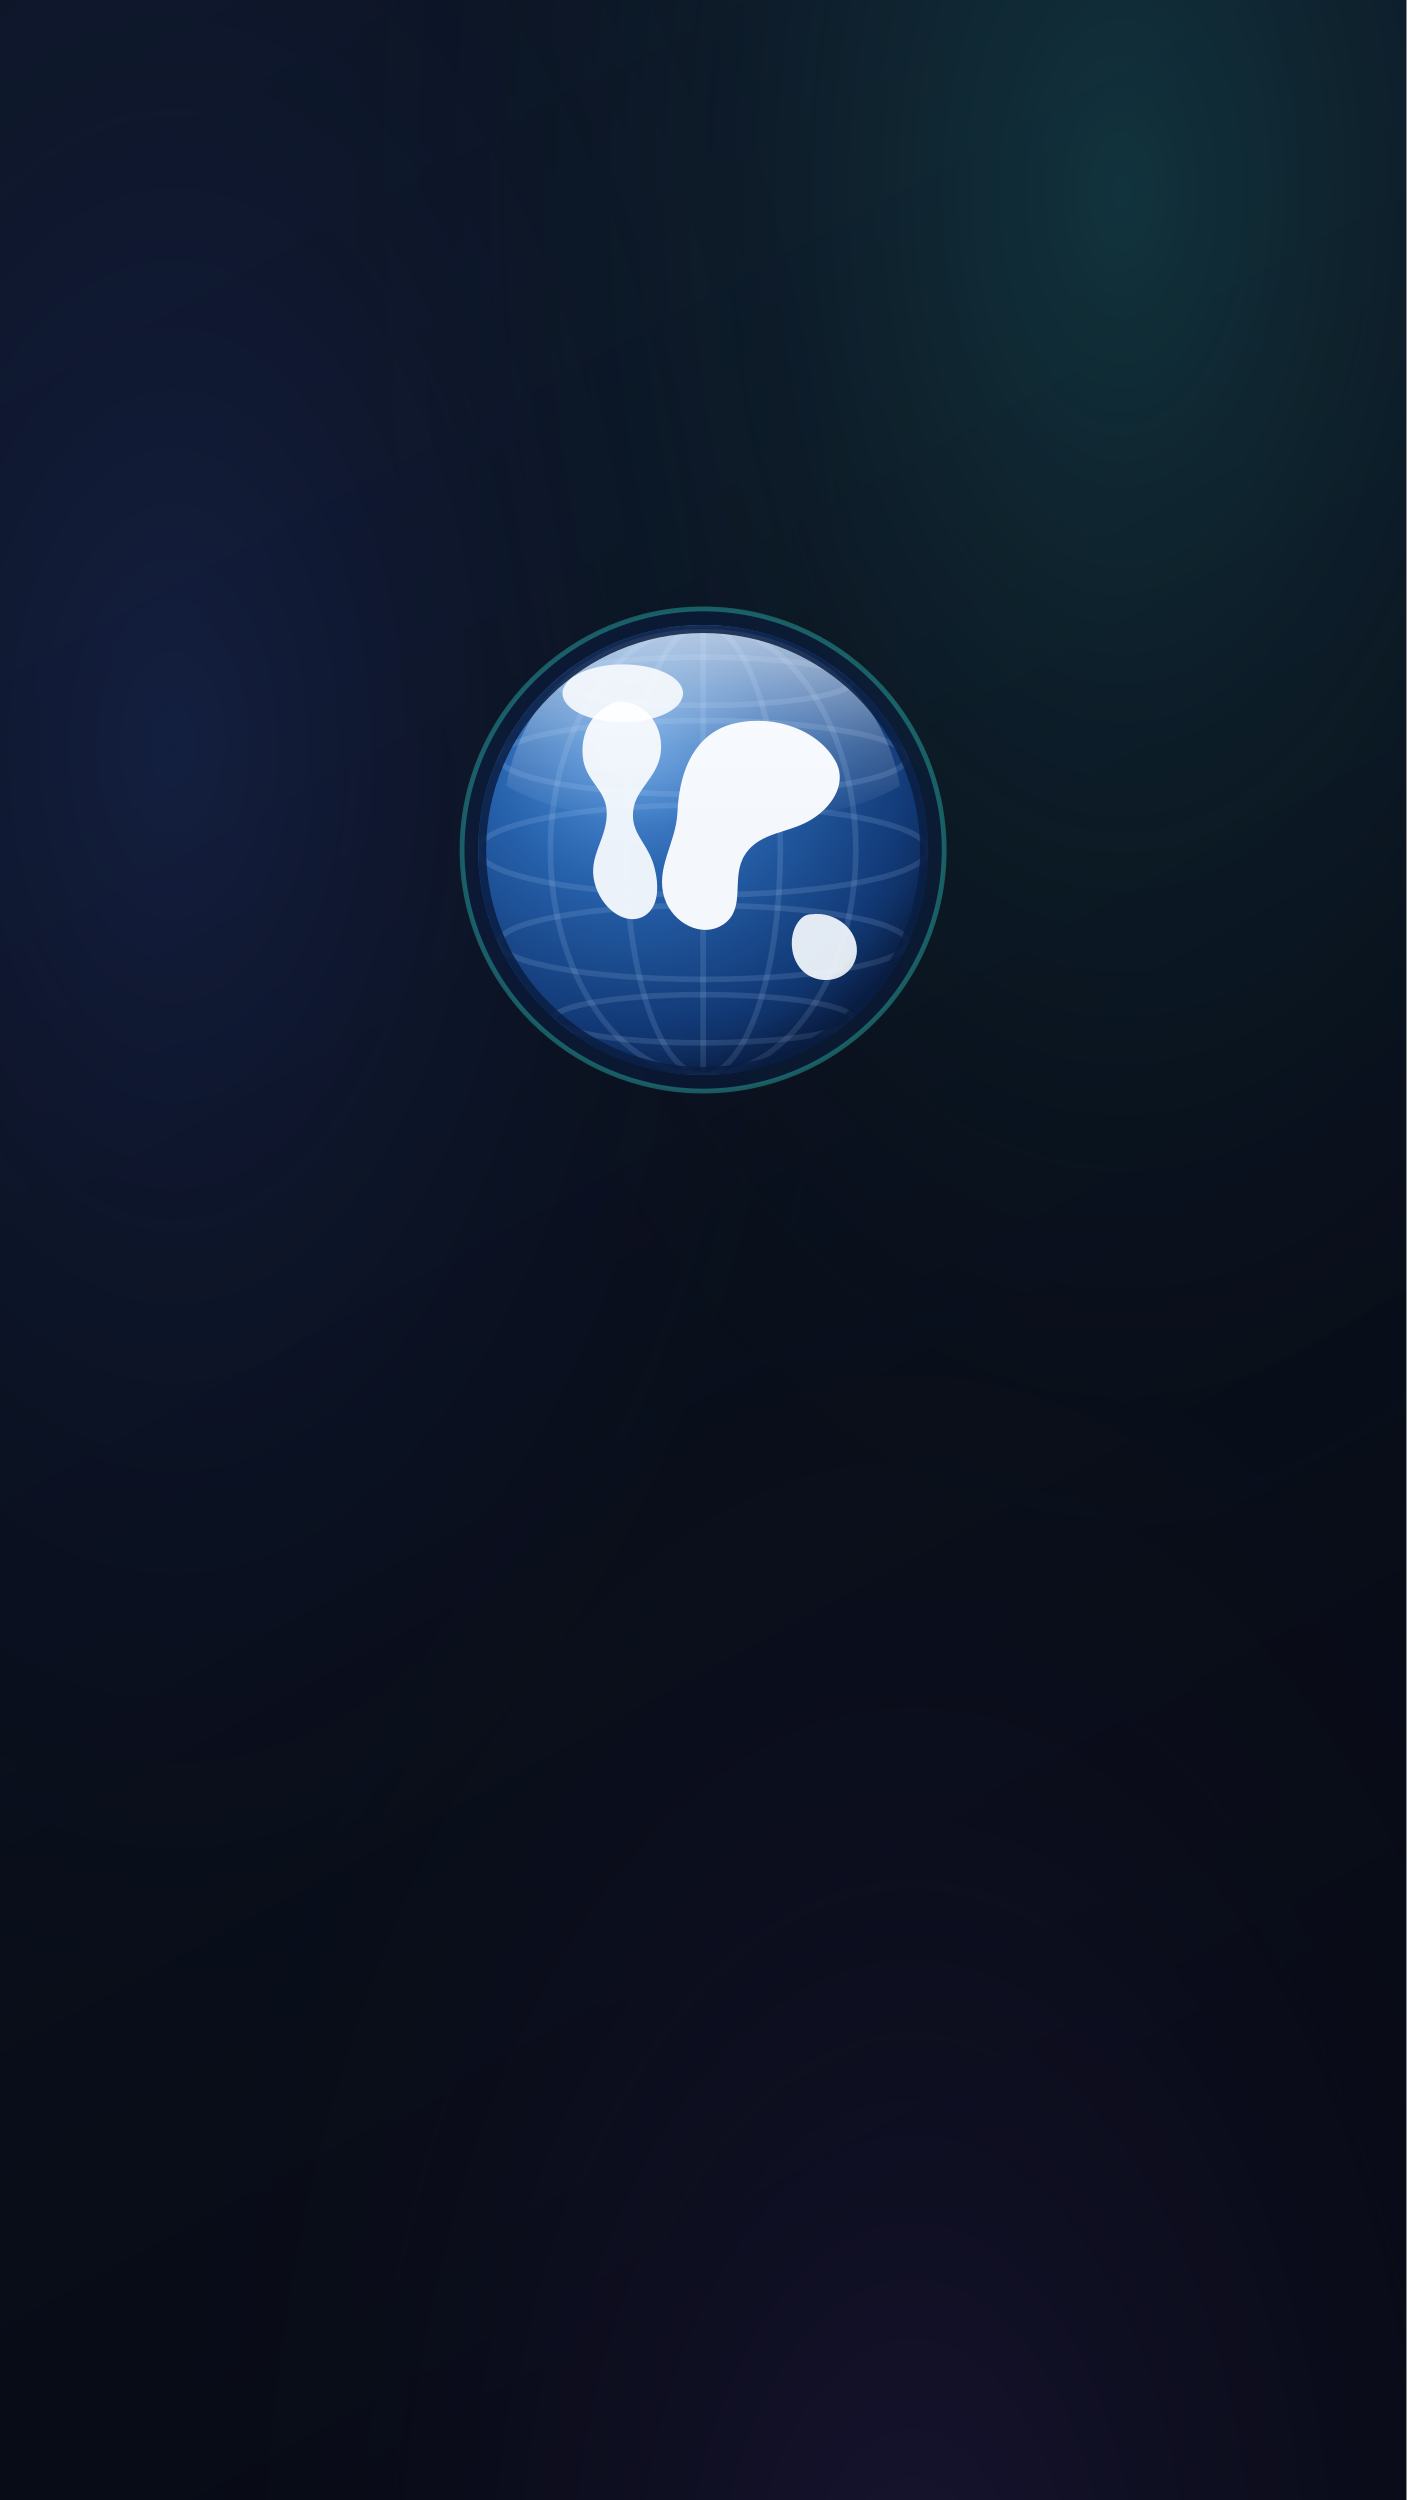
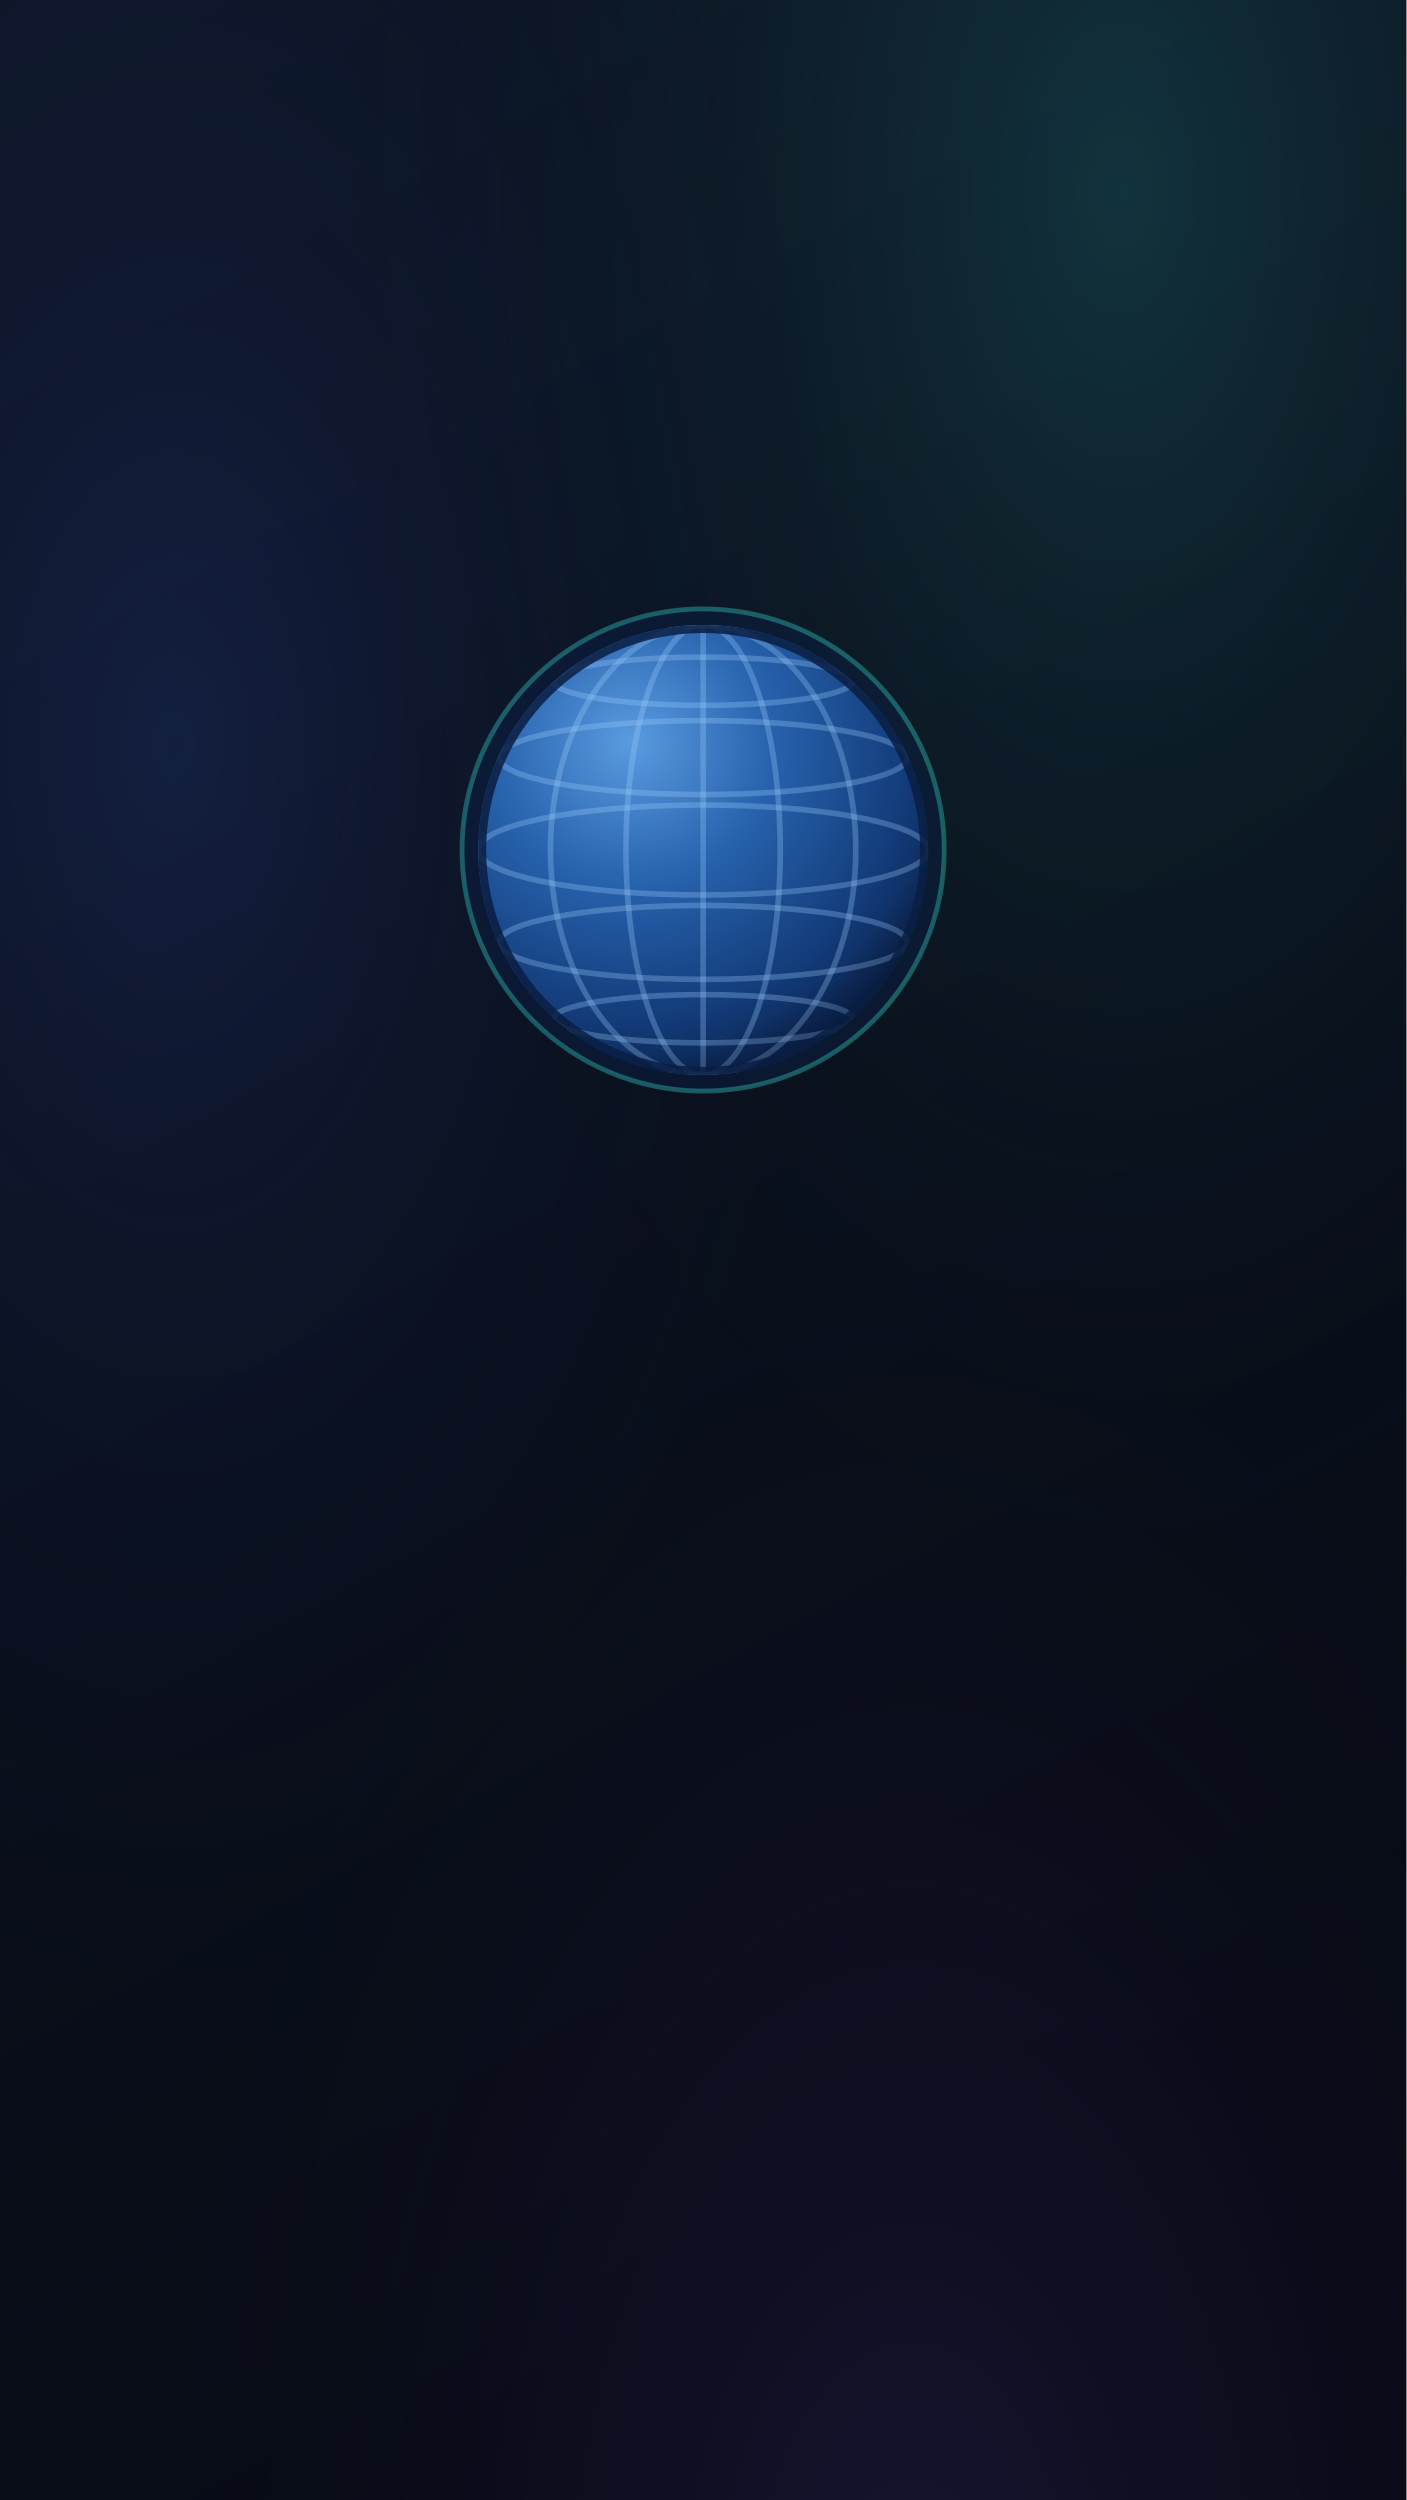
<svg xmlns="http://www.w3.org/2000/svg" width="1080" height="1920" viewBox="0 0 1080 1920">
  <rect width="1080" height="1920" fill="#070b15" />
  <rect width="1080" height="1920" fill="url(#grad)" />
  <defs>
    <linearGradient id="grad" x1="0" y1="0" x2="0.3" y2="1">
      <stop offset="0%" stop-color="#0d1526" />
      <stop offset="100%" stop-color="#070b15" />
    </linearGradient>
    <radialGradient id="au1" cx="80%" cy="8%" r="60%">
      <stop offset="0%" stop-color="rgba(52,227,208,0.16)" />
      <stop offset="100%" stop-color="transparent" />
    </radialGradient>
    <radialGradient id="au2" cx="12%" cy="30%" r="55%">
      <stop offset="0%" stop-color="rgba(70,110,255,0.14)" />
      <stop offset="100%" stop-color="transparent" />
    </radialGradient>
    <radialGradient id="au3" cx="65%" cy="105%" r="60%">
      <stop offset="0%" stop-color="rgba(150,84,255,0.12)" />
      <stop offset="100%" stop-color="transparent" />
    </radialGradient>
  </defs>
  <rect width="1080" height="1920" fill="url(#au1)" />
  <rect width="1080" height="1920" fill="url(#au2)" />
  <rect width="1080" height="1920" fill="url(#au3)" />
  <defs>
    <radialGradient id="seadark10801920clean" cx="34%" cy="26%" r="90%">
      <stop offset="0%" stop-color="#5a9be0" />
      <stop offset="35%" stop-color="#2762ad" />
      <stop offset="70%" stop-color="#123a77" />
      <stop offset="100%" stop-color="#050f2b" />
    </radialGradient>
    <radialGradient id="shadedark10801920clean" cx="34%" cy="26%" r="95%">
      <stop offset="0%" stop-color="#000" stop-opacity="0" />
      <stop offset="72%" stop-color="#000" stop-opacity="0" />
      <stop offset="100%" stop-color="#000814" stop-opacity="0.55" />
    </radialGradient>
-     <linearGradient id="glossdark10801920clean" x1="0" y1="0" x2="0" y2="1">
-       <stop offset="0%" stop-color="#fff" stop-opacity="0.9" />
-       <stop offset="60%" stop-color="#fff" stop-opacity="0.25" />
-       <stop offset="100%" stop-color="#fff" stop-opacity="0" />
-     </linearGradient>
    <clipPath id="discdark10801920clean">
      <circle cx="32" cy="32" r="28" />
    </clipPath>
  </defs>
  <g transform="translate(342.51 455.31) scale(6.1714)">
    <circle cx="32" cy="32" r="30" fill="#0a1e42" opacity="0.5" />
    <circle cx="32" cy="32" r="28" fill="url(#seadark10801920clean)" />
    <g clip-path="url(#discdark10801920clean)">
-       <g stroke="#bcdcff" stroke-opacity="0.14" stroke-width="0.7" fill="none">
+       <g stroke="#9fd0ff" stroke-opacity="0.30" stroke-width="0.7" fill="none">
        <ellipse cx="32" cy="32" rx="28" ry="5.6" />
        <ellipse cx="32" cy="20.5" rx="25.4" ry="4.6" />
        <ellipse cx="32" cy="11" rx="18.6" ry="3" />
        <ellipse cx="32" cy="43.5" rx="25.4" ry="4.6" />
        <ellipse cx="32" cy="53" rx="18.6" ry="3" />
        <ellipse cx="32" cy="32" rx="9.6" ry="28" />
        <ellipse cx="32" cy="32" rx="19" ry="28" />
        <line x1="32" y1="4" x2="32" y2="60" />
      </g>
-       <g fill="#f4f8fd">
-         <path d="M21.5 13.5c-3.2.8-5 4-4.4 7.4.5 2.6 2.7 3.6 2.9 6.2.2 3.4-2.4 5.6-1.5 9 .8 3.1 3.6 5.2 5.8 4.3 2.4-1 2.3-4.4 1.4-7-.9-2.5-2.7-3.6-2.4-6.3.3-2.7 2.9-4 3.4-7 .5-3.3-1.6-6.5-5.2-6.6Z" opacity=".96" />
-         <path d="M35 16.5c5-1.6 11 .2 13.4 4.3 1.6 2.7-.2 5.6-2.6 7.2-2.9 2-6.7 1.6-8.6 4.6-1.8 2.8.2 6.6-2.6 8.6-2.7 1.9-6.4-.1-7.4-3.2-1.2-3.7 1.4-6.8 1.6-10.6.2-4.5 1.6-9.2 6.2-10.9Z" />
-         <path d="M45.5 40c3-.4 6 2 5.6 5-.4 2.8-3.6 4-6 2.6-2.3-1.4-2.6-4.8-1.3-6.6.5-.7 1-1 1.7-1Z" opacity=".92" />
-       </g>
      <circle cx="32" cy="32" r="28" fill="url(#shadedark10801920clean)" />
-       <path d="M7.5 24 C10 10.5 21 4.5 32 4.5 C43 4.5 54 10.5 56.5 24 C46 30.5 18 30.5 7.5 24 Z" fill="url(#glossdark10801920clean)" opacity="0.72" />
-       <ellipse cx="22" cy="12.5" rx="7.5" ry="3.6" fill="#fff" opacity="0.85" />
    </g>
    <circle cx="32" cy="32" r="27.5" stroke="#0a1e42" stroke-opacity="0.85" stroke-width="1" fill="none" />
    <circle cx="32" cy="32" r="30" fill="none" stroke="#34e3d0" stroke-opacity="0.35" stroke-width="0.6" />
  </g>
</svg>
